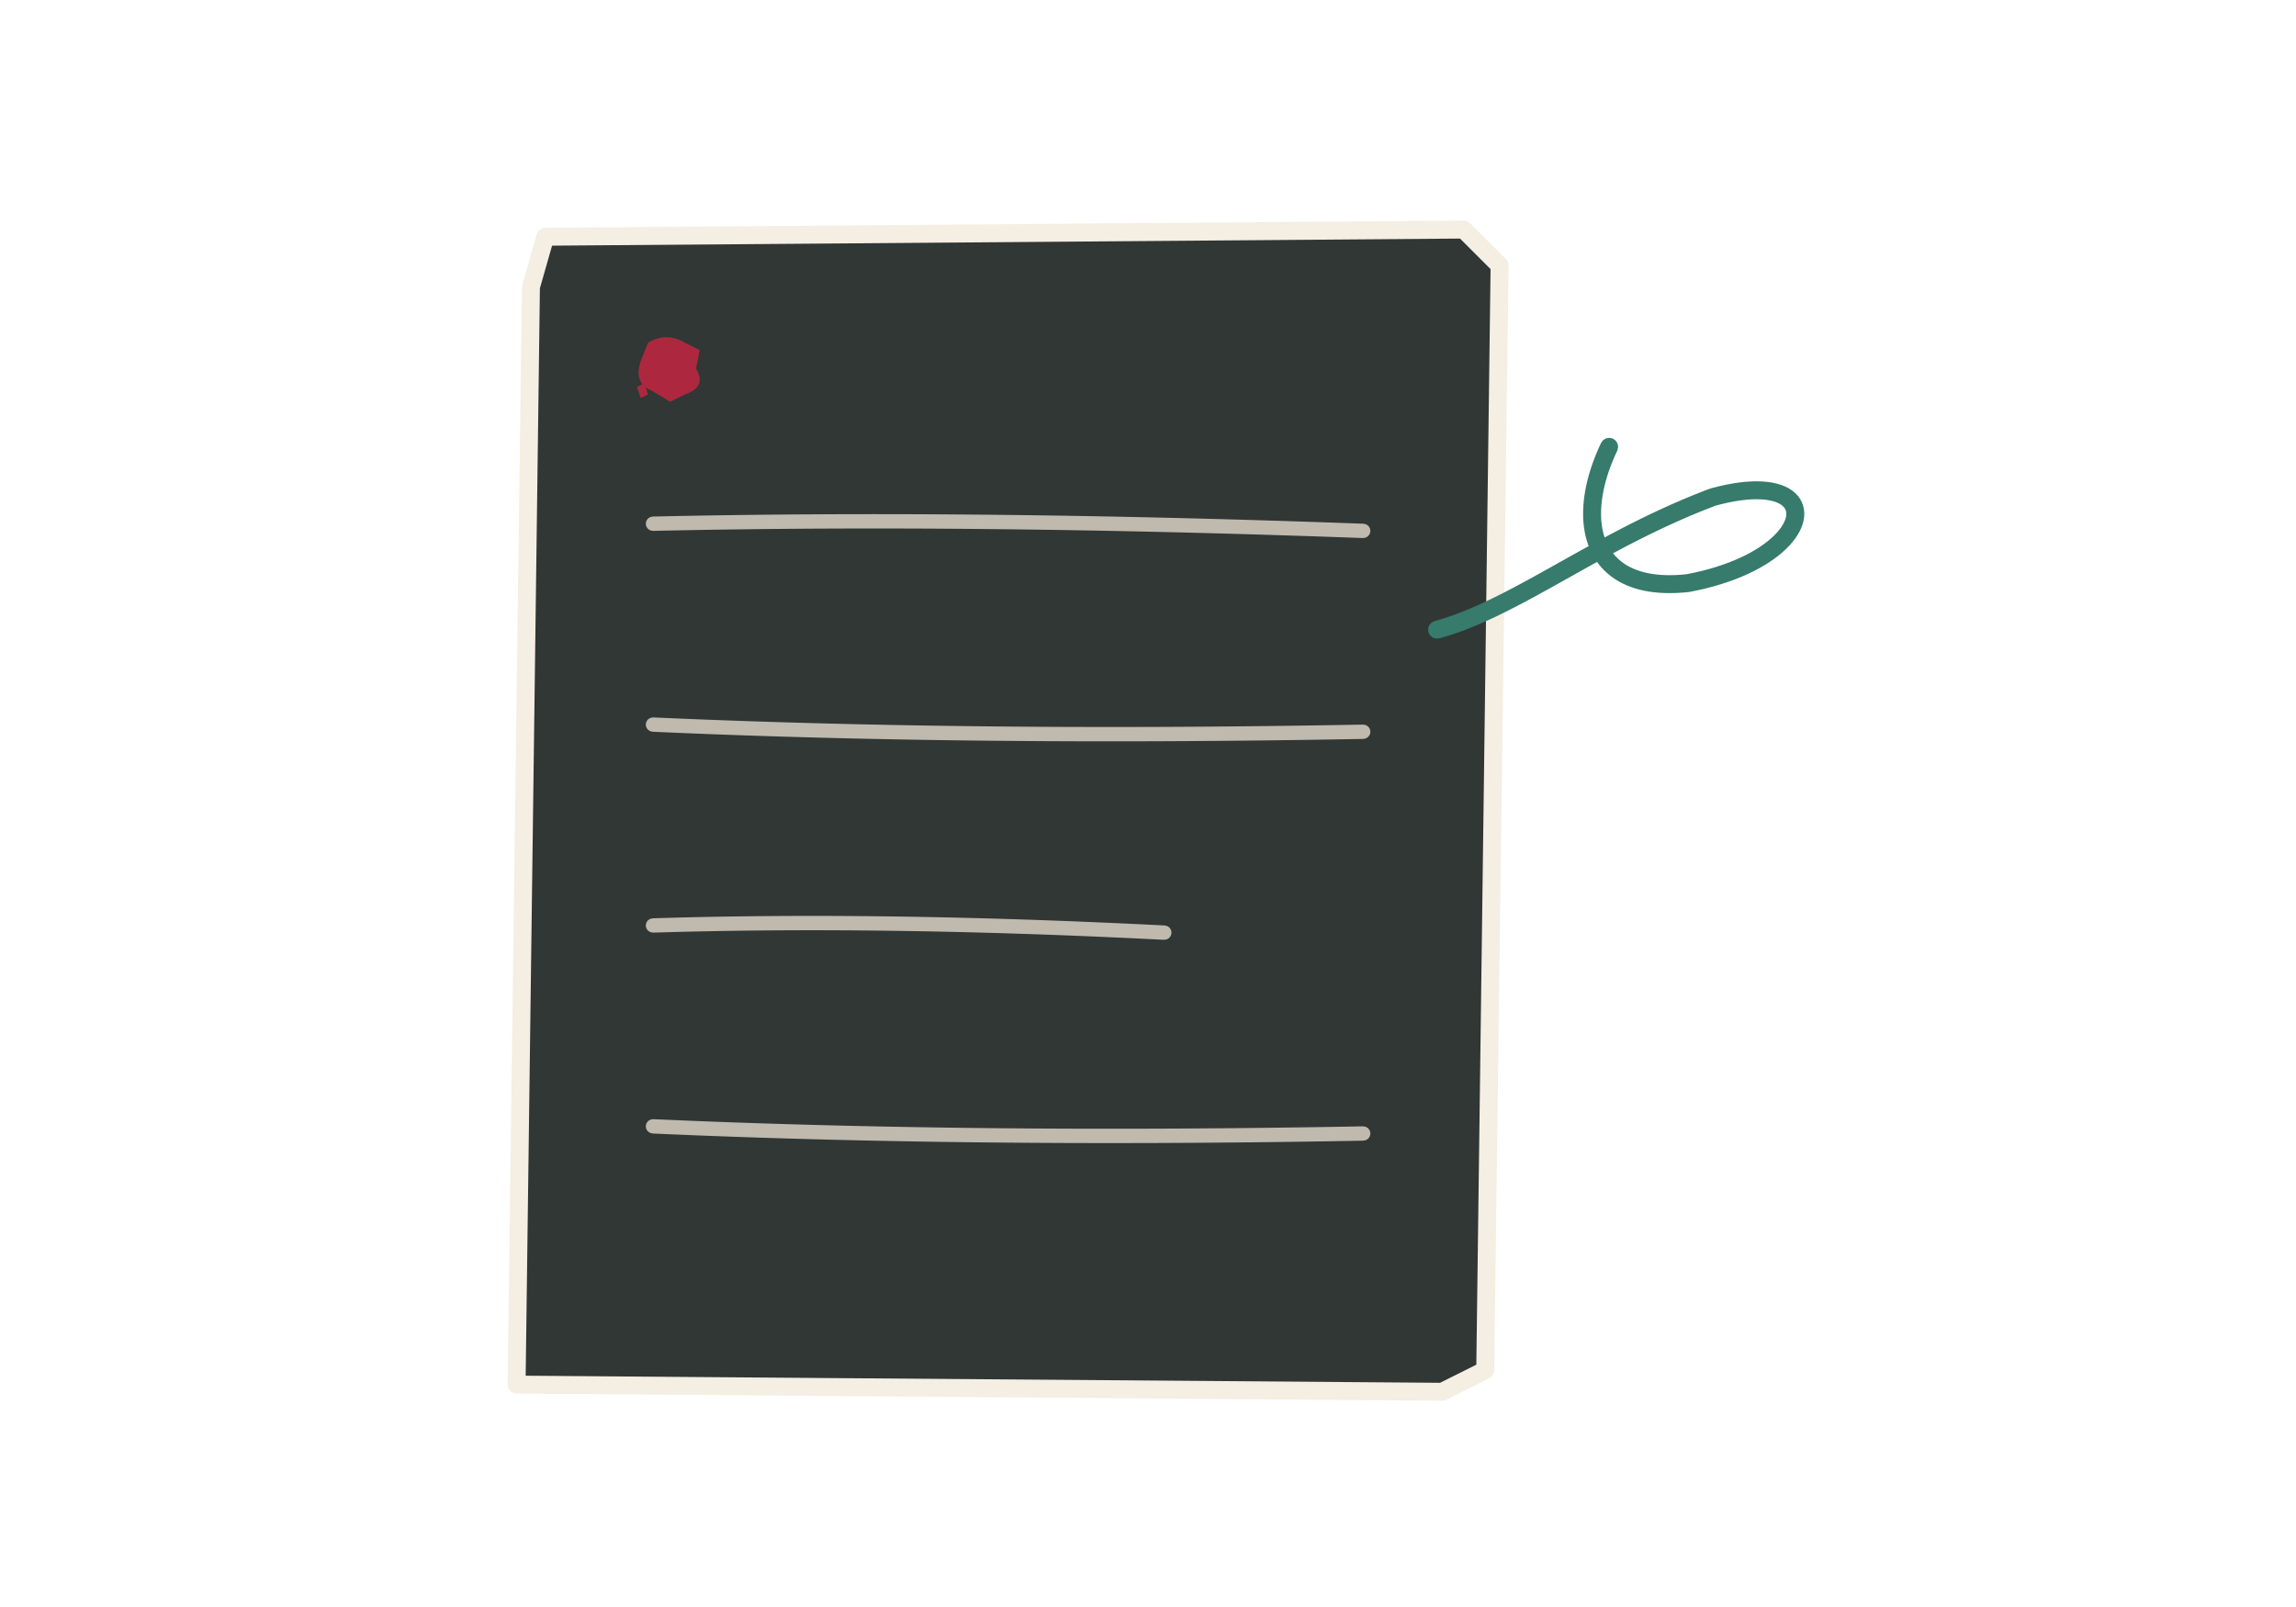
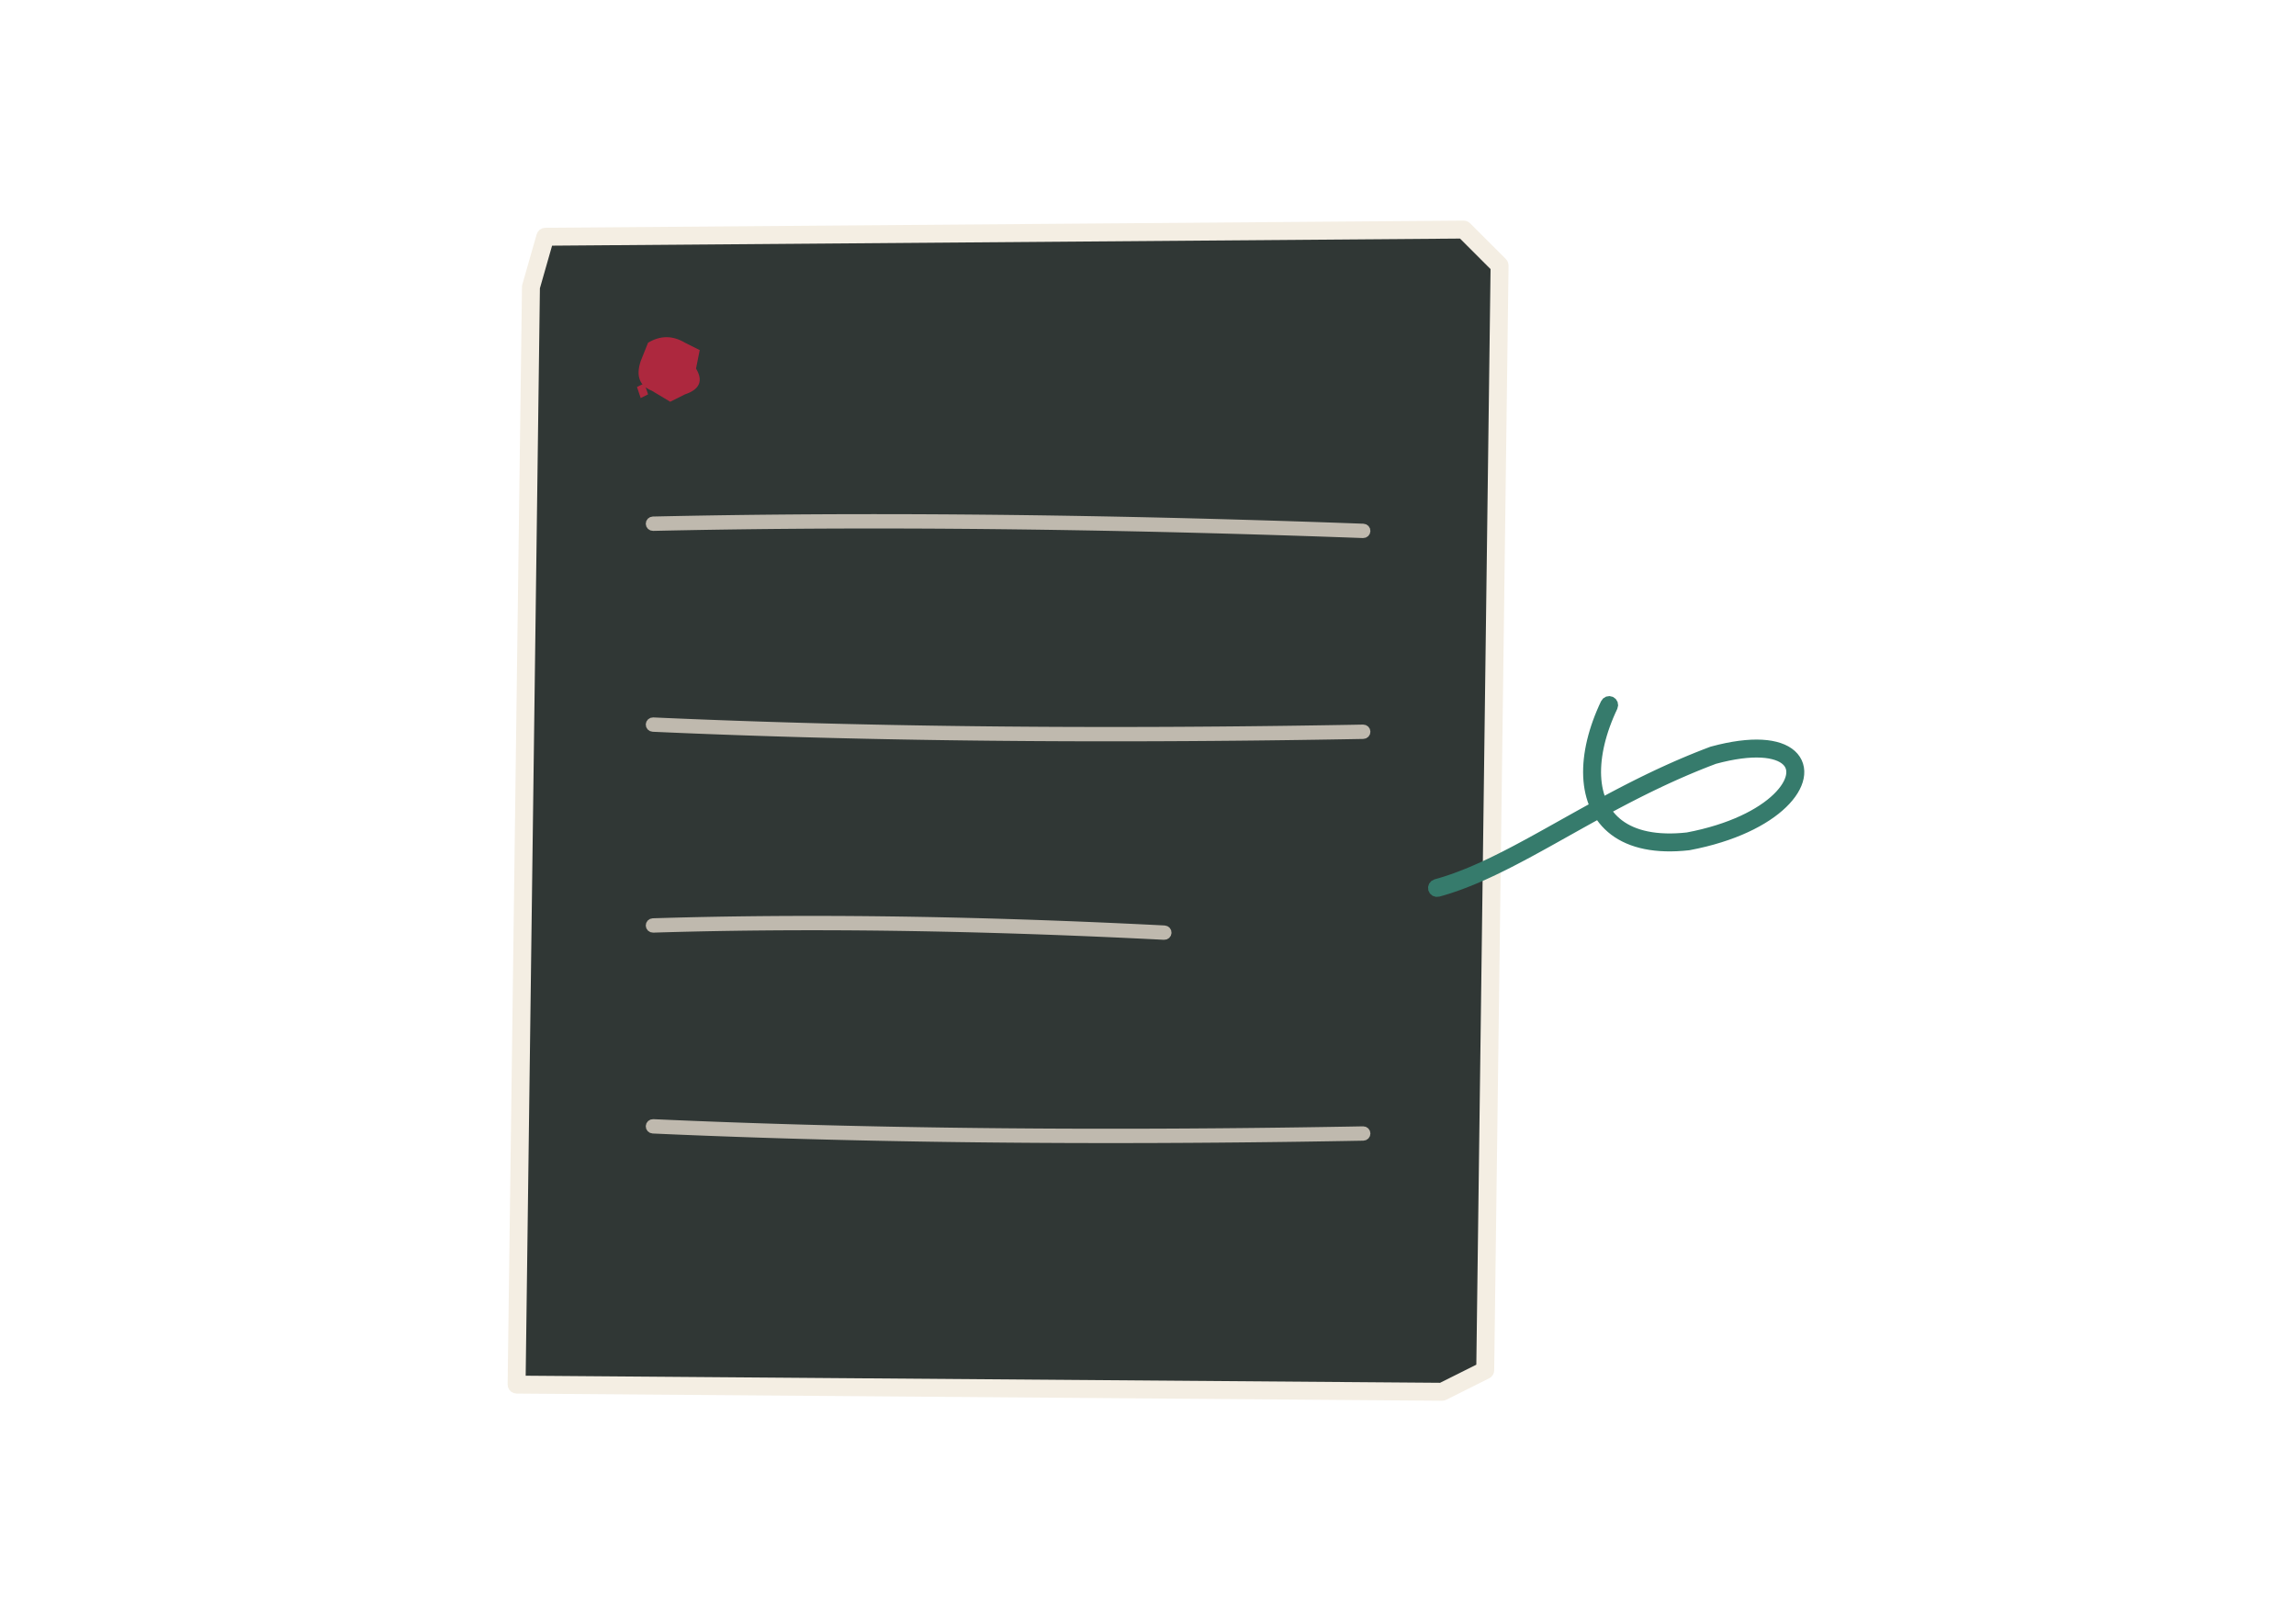
<svg xmlns="http://www.w3.org/2000/svg" width="320" height="224" viewBox="0 0 320 224" xml:lang="en">
  <defs />
  <g opacity="1.0" data-layer="review-page">
    <g transform="translate(140.5 113.0) rotate(0) scale(1 1) translate(-68.5 -81.0)">
      <path d="M4 1 L132 0 L137 5 L135 159 L129 162 L0 161 L2 8 L4 1 Z" fill="rgb(48,55,53)" fill-opacity="1.0" />
      <path d="M4.945 2.243 L131.486 1.254 L135.743 5.511 L133.76 158.222 L128.709 160.748 L1.266 159.76 L3.248 8.183 Z M0.798 7.657 L0.763 7.819 L0.75 7.984 L-1.25 160.984 L-1.193 161.372 L-1.019 161.724 L-0.745 162.004 L-0.397 162.185 L-0.01 162.25 L128.99 163.25 L129.282 163.218 L129.559 163.118 L135.559 160.118 L135.84 159.925 L136.059 159.664 L136.199 159.353 L136.25 159.016 L138.25 5.016 L138.21 4.687 L138.085 4.38 L137.884 4.116 L132.884 -0.884 L132.622 -1.084 L132.317 -1.209 L131.99 -1.25 L3.99 -0.25 L3.596 -0.183 L3.243 0.005 L2.968 0.295 L2.798 0.657 Z" fill="rgb(244,238,227)" fill-opacity="1.0" />
    </g>
  </g>
  <g opacity="1.0" data-layer="review-page-line-0">
    <g transform="translate(140.5 74.0) rotate(0) scale(1 1) translate(-49.5 -2.0)">
      <path d="M0.022 2 L1.881 1.959 L3.749 1.922 L5.625 1.887 L7.51 1.854 L9.404 1.824 L11.306 1.797 L13.217 1.772 L15.136 1.75 L17.064 1.73 L19 1.714 L20.945 1.699 L22.899 1.687 L24.861 1.678 L26.832 1.672 L28.812 1.668 L30.8 1.667 L32.797 1.668 L34.802 1.672 L36.816 1.678 L38.839 1.687 L40.87 1.699 L42.91 1.714 L44.958 1.73 L47.015 1.75 L49.08 1.772 L51.155 1.797 L53.237 1.824 L55.329 1.854 L57.429 1.887 L59.537 1.922 L61.655 1.959 L63.78 2 L65.915 2.043 L68.058 2.088 L70.209 2.136 L72.37 2.187 L74.539 2.241 L76.716 2.297 L78.902 2.355 L81.097 2.416 L83.3 2.48 L85.512 2.546 L87.732 2.615 L89.961 2.687 L92.199 2.761 L94.445 2.838 L96.7 2.917 L98.964 2.999 L99.349 2.937 L99.681 2.732 L99.909 2.416 L99.999 2.036 L99.937 1.651 L99.732 1.319 L99.416 1.091 L99.036 1.001 L96.772 0.919 L96.771 0.919 L96.771 0.919 L94.515 0.839 L94.514 0.839 L94.514 0.839 L92.267 0.762 L92.266 0.762 L92.266 0.762 L90.027 0.688 L90.026 0.688 L90.026 0.688 L87.796 0.616 L87.795 0.616 L87.795 0.616 L85.573 0.547 L85.573 0.547 L85.572 0.547 L83.359 0.481 L83.359 0.481 L83.358 0.481 L81.154 0.417 L81.153 0.417 L81.153 0.417 L78.957 0.356 L78.957 0.356 L78.956 0.356 L76.769 0.297 L76.768 0.297 L76.768 0.297 L74.589 0.241 L74.589 0.241 L74.588 0.241 L72.418 0.188 L72.418 0.188 L72.417 0.188 L70.256 0.137 L70.255 0.137 L70.255 0.137 L68.102 0.089 L68.102 0.089 L68.101 0.089 L65.957 0.043 L65.956 0.043 L65.956 0.043 L63.82 0 L63.82 0 L63.819 0 L61.692 -0.04 L61.691 -0.04 L61.691 -0.04 L59.573 -0.078 L59.572 -0.078 L59.571 -0.078 L57.462 -0.113 L57.461 -0.113 L57.46 -0.113 L55.359 -0.146 L55.359 -0.146 L55.358 -0.146 L53.265 -0.176 L53.265 -0.176 L53.264 -0.176 L51.18 -0.203 L51.18 -0.203 L51.179 -0.203 L49.104 -0.228 L49.103 -0.228 L49.103 -0.228 L47.036 -0.25 L47.035 -0.25 L47.034 -0.25 L44.976 -0.269 L44.976 -0.269 L44.975 -0.269 L42.925 -0.286 L42.925 -0.286 L42.924 -0.286 L40.883 -0.301 L40.883 -0.301 L40.882 -0.301 L38.85 -0.312 L38.849 -0.312 L38.848 -0.312 L36.824 -0.322 L36.824 -0.322 L36.823 -0.322 L34.808 -0.328 L34.807 -0.328 L34.807 -0.328 L32.8 -0.332 L32.799 -0.332 L32.799 -0.332 L30.801 -0.333 L30.8 -0.333 L30.799 -0.333 L28.81 -0.332 L28.809 -0.332 L28.809 -0.332 L26.828 -0.328 L26.827 -0.328 L26.826 -0.328 L24.854 -0.322 L24.853 -0.322 L24.853 -0.322 L22.889 -0.312 L22.888 -0.312 L22.888 -0.312 L20.933 -0.301 L20.932 -0.301 L20.931 -0.301 L18.985 -0.286 L18.984 -0.286 L18.983 -0.286 L17.046 -0.269 L17.045 -0.269 L17.044 -0.269 L15.115 -0.25 L15.114 -0.25 L15.113 -0.25 L13.193 -0.228 L13.192 -0.228 L13.191 -0.228 L11.279 -0.203 L11.279 -0.203 L11.278 -0.203 L9.374 -0.176 L9.374 -0.176 L9.373 -0.176 L7.478 -0.146 L7.477 -0.146 L7.476 -0.146 L5.59 -0.113 L5.589 -0.113 L5.589 -0.113 L3.711 -0.078 L3.71 -0.078 L3.709 -0.078 L1.84 -0.04 L1.84 -0.04 L1.839 -0.04 L-0.022 0 L-0.403 0.085 L-0.722 0.308 L-0.932 0.637 L-1 1.022 L-0.915 1.403 L-0.692 1.722 L-0.363 1.932 Z" fill="rgb(191,185,174)" fill-opacity="1.0" />
    </g>
  </g>
  <g opacity="1.0" data-layer="review-page-line-1">
    <g transform="translate(140.5 102.0) rotate(0) scale(1 1) translate(-49.5 -2.0)">
      <path d="M-0.044 1.999 L1.817 2.081 L1.817 2.081 L1.818 2.081 L3.687 2.161 L3.688 2.161 L3.689 2.161 L5.567 2.237 L5.567 2.237 L5.568 2.238 L7.454 2.312 L7.455 2.312 L7.456 2.312 L9.351 2.383 L9.352 2.383 L9.352 2.383 L11.256 2.452 L11.257 2.452 L11.257 2.453 L13.17 2.519 L13.17 2.519 L13.171 2.519 L15.092 2.583 L15.093 2.583 L15.093 2.583 L17.023 2.644 L17.023 2.644 L17.024 2.644 L18.962 2.703 L18.963 2.703 L18.963 2.703 L20.91 2.759 L20.911 2.759 L20.911 2.759 L22.866 2.812 L22.867 2.812 L22.868 2.812 L24.832 2.863 L24.832 2.863 L24.833 2.863 L26.805 2.911 L26.806 2.911 L26.807 2.911 L28.788 2.957 L28.788 2.957 L28.789 2.957 L30.778 3 L30.779 3 L30.78 3 L32.778 3.04 L32.779 3.04 L32.779 3.04 L34.786 3.078 L34.787 3.078 L34.787 3.078 L36.802 3.113 L36.803 3.113 L36.804 3.113 L38.828 3.146 L38.828 3.146 L38.829 3.146 L40.861 3.176 L40.862 3.176 L40.863 3.176 L42.904 3.203 L42.904 3.203 L42.905 3.203 L44.955 3.228 L44.955 3.228 L44.956 3.228 L47.014 3.25 L47.015 3.25 L47.016 3.25 L49.082 3.269 L49.083 3.269 L49.084 3.269 L51.159 3.286 L51.16 3.286 L51.16 3.286 L53.244 3.301 L53.245 3.301 L53.246 3.301 L55.338 3.312 L55.339 3.312 L55.339 3.312 L57.441 3.322 L57.441 3.322 L57.442 3.322 L59.552 3.328 L59.552 3.328 L59.553 3.328 L61.671 3.332 L61.672 3.332 L61.672 3.332 L63.799 3.333 L63.8 3.333 L63.801 3.333 L65.936 3.332 L65.937 3.332 L65.937 3.332 L68.082 3.328 L68.082 3.328 L68.083 3.328 L70.235 3.322 L70.236 3.322 L70.237 3.322 L72.398 3.312 L72.399 3.312 L72.399 3.312 L74.569 3.301 L74.57 3.301 L74.57 3.301 L76.749 3.286 L76.749 3.286 L76.75 3.286 L78.937 3.27 L78.938 3.269 L78.938 3.269 L81.134 3.25 L81.134 3.25 L81.135 3.25 L83.339 3.228 L83.34 3.228 L83.34 3.228 L85.553 3.203 L85.554 3.203 L85.555 3.203 L87.776 3.176 L87.777 3.176 L87.777 3.176 L90.007 3.146 L90.008 3.146 L90.008 3.146 L92.247 3.113 L92.248 3.113 L92.248 3.113 L94.495 3.078 L94.496 3.078 L94.496 3.078 L96.752 3.04 L96.753 3.04 L96.753 3.04 L99.018 3 L99.399 2.917 L99.72 2.694 L99.931 2.366 L100 1.982 L99.917 1.601 L99.694 1.28 L99.366 1.069 L98.982 1 L96.718 1.041 L94.463 1.078 L92.217 1.113 L89.98 1.146 L87.751 1.176 L85.53 1.203 L83.319 1.228 L81.116 1.25 L78.921 1.27 L76.735 1.286 L74.558 1.301 L72.389 1.313 L70.229 1.322 L68.077 1.328 L65.934 1.332 L63.8 1.333 L61.674 1.332 L59.557 1.328 L57.449 1.322 L55.349 1.313 L53.257 1.301 L51.175 1.286 L49.101 1.27 L47.035 1.25 L44.978 1.228 L42.93 1.203 L40.89 1.176 L38.859 1.146 L36.837 1.113 L34.823 1.078 L32.818 1.041 L30.821 1 L28.833 0.957 L26.853 0.912 L24.883 0.864 L22.92 0.813 L20.967 0.76 L19.022 0.704 L17.085 0.645 L15.157 0.584 L13.238 0.52 L11.328 0.454 L9.426 0.385 L7.532 0.313 L5.648 0.239 L3.771 0.162 L1.904 0.083 L0.044 0.001 L-0.342 0.06 L-0.675 0.262 L-0.906 0.577 L-0.999 0.956 L-0.94 1.342 L-0.738 1.675 L-0.423 1.906 Z" fill="rgb(191,185,174)" fill-opacity="1.0" />
    </g>
  </g>
  <g opacity="1.0" data-layer="review-page-line-2">
    <g transform="translate(126.64 130.0) rotate(0) scale(1 1) translate(-35.64 -2.0)">
      <path d="M0.03 2 L1.369 1.959 L2.712 1.922 L4.062 1.886 L5.418 1.854 L6.781 1.824 L8.149 1.797 L9.524 1.772 L10.905 1.75 L12.292 1.73 L13.686 1.713 L15.085 1.699 L16.491 1.687 L17.903 1.678 L19.321 1.672 L20.745 1.668 L22.176 1.667 L23.613 1.668 L25.056 1.672 L26.505 1.678 L27.96 1.687 L29.422 1.699 L30.89 1.713 L32.364 1.73 L33.844 1.75 L35.33 1.772 L36.823 1.797 L38.322 1.824 L39.827 1.854 L41.338 1.886 L42.855 1.922 L44.379 1.959 L45.909 2 L47.445 2.043 L48.987 2.088 L50.535 2.136 L52.09 2.187 L53.651 2.24 L55.218 2.296 L56.791 2.355 L58.371 2.416 L59.956 2.48 L61.548 2.546 L63.146 2.615 L64.75 2.686 L66.361 2.761 L67.977 2.837 L69.6 2.917 L71.23 2.999 L71.616 2.942 L71.951 2.742 L72.183 2.429 L72.279 2.05 L72.222 1.664 L72.022 1.329 L71.709 1.097 L71.33 1.001 L69.7 0.919 L69.699 0.919 L69.698 0.919 L68.074 0.84 L68.074 0.84 L68.073 0.84 L66.455 0.763 L66.454 0.763 L66.453 0.763 L64.841 0.689 L64.841 0.689 L64.84 0.688 L63.234 0.617 L63.234 0.617 L63.233 0.617 L61.633 0.548 L61.633 0.548 L61.632 0.548 L60.039 0.481 L60.038 0.481 L60.037 0.481 L58.45 0.417 L58.449 0.417 L58.449 0.417 L56.868 0.356 L56.867 0.356 L56.866 0.356 L55.292 0.298 L55.291 0.298 L55.29 0.298 L53.722 0.242 L53.721 0.241 L53.72 0.241 L52.158 0.188 L52.157 0.188 L52.156 0.188 L50.6 0.137 L50.599 0.137 L50.598 0.137 L49.048 0.089 L49.048 0.089 L49.047 0.089 L47.503 0.043 L47.502 0.043 L47.502 0.043 L45.964 0 L45.963 0 L45.962 0 L44.431 -0.04 L44.43 -0.04 L44.429 -0.04 L42.904 -0.078 L42.903 -0.078 L42.903 -0.078 L41.383 -0.113 L41.383 -0.113 L41.382 -0.113 L39.869 -0.146 L39.868 -0.146 L39.867 -0.146 L38.361 -0.176 L38.36 -0.176 L38.359 -0.176 L36.859 -0.203 L36.858 -0.203 L36.857 -0.203 L35.363 -0.228 L35.362 -0.228 L35.361 -0.228 L33.873 -0.25 L33.872 -0.25 L33.871 -0.25 L32.389 -0.269 L32.388 -0.269 L32.388 -0.269 L30.912 -0.286 L30.911 -0.286 L30.91 -0.286 L29.441 -0.301 L29.44 -0.301 L29.439 -0.301 L27.976 -0.312 L27.975 -0.312 L27.974 -0.312 L26.517 -0.322 L26.516 -0.322 L26.515 -0.322 L25.064 -0.328 L25.063 -0.328 L25.062 -0.328 L23.617 -0.332 L23.616 -0.332 L23.616 -0.332 L22.177 -0.333 L22.176 -0.333 L22.175 -0.333 L20.743 -0.332 L20.742 -0.332 L20.741 -0.332 L19.315 -0.328 L19.314 -0.328 L19.313 -0.328 L17.893 -0.322 L17.892 -0.322 L17.891 -0.322 L16.477 -0.312 L16.476 -0.312 L16.475 -0.312 L15.068 -0.301 L15.067 -0.301 L15.066 -0.301 L13.664 -0.286 L13.663 -0.286 L13.662 -0.286 L12.267 -0.269 L12.266 -0.269 L12.265 -0.269 L10.876 -0.25 L10.875 -0.25 L10.874 -0.25 L9.491 -0.228 L9.49 -0.228 L9.489 -0.228 L8.112 -0.203 L8.111 -0.203 L8.11 -0.203 L6.74 -0.176 L6.739 -0.176 L6.738 -0.176 L5.374 -0.146 L5.373 -0.146 L5.372 -0.146 L4.013 -0.113 L4.012 -0.113 L4.011 -0.113 L2.659 -0.078 L2.658 -0.078 L2.657 -0.078 L1.312 -0.04 L1.311 -0.04 L1.309 -0.04 L-0.03 0 L-0.41 0.088 L-0.728 0.315 L-0.935 0.645 L-1 1.03 L-0.912 1.41 L-0.685 1.728 L-0.355 1.935 Z" fill="rgb(191,185,174)" fill-opacity="1.0" />
    </g>
  </g>
  <g opacity="1.0" data-layer="review-page-line-3">
    <g transform="translate(140.5 158.0) rotate(0) scale(1 1) translate(-49.5 -2.0)">
      <path d="M-0.044 1.999 L1.817 2.081 L1.817 2.081 L1.818 2.081 L3.687 2.161 L3.688 2.161 L3.689 2.161 L5.567 2.237 L5.567 2.237 L5.568 2.238 L7.454 2.312 L7.455 2.312 L7.456 2.312 L9.351 2.383 L9.352 2.383 L9.352 2.383 L11.256 2.452 L11.257 2.452 L11.257 2.453 L13.17 2.519 L13.17 2.519 L13.171 2.519 L15.092 2.583 L15.093 2.583 L15.093 2.583 L17.023 2.644 L17.023 2.644 L17.024 2.644 L18.962 2.703 L18.963 2.703 L18.963 2.703 L20.91 2.759 L20.911 2.759 L20.911 2.759 L22.866 2.812 L22.867 2.812 L22.868 2.812 L24.832 2.863 L24.832 2.863 L24.833 2.863 L26.805 2.911 L26.806 2.911 L26.807 2.911 L28.788 2.957 L28.788 2.957 L28.789 2.957 L30.778 3 L30.779 3 L30.78 3 L32.778 3.04 L32.779 3.04 L32.779 3.04 L34.786 3.078 L34.787 3.078 L34.787 3.078 L36.802 3.113 L36.803 3.113 L36.804 3.113 L38.828 3.146 L38.828 3.146 L38.829 3.146 L40.861 3.176 L40.862 3.176 L40.863 3.176 L42.904 3.203 L42.904 3.203 L42.905 3.203 L44.955 3.228 L44.955 3.228 L44.956 3.228 L47.014 3.25 L47.015 3.25 L47.016 3.25 L49.082 3.269 L49.083 3.269 L49.084 3.269 L51.159 3.286 L51.16 3.286 L51.16 3.286 L53.244 3.301 L53.245 3.301 L53.246 3.301 L55.338 3.312 L55.339 3.312 L55.339 3.312 L57.441 3.322 L57.441 3.322 L57.442 3.322 L59.552 3.328 L59.552 3.328 L59.553 3.328 L61.671 3.332 L61.672 3.332 L61.672 3.332 L63.799 3.333 L63.8 3.333 L63.801 3.333 L65.936 3.332 L65.937 3.332 L65.937 3.332 L68.082 3.328 L68.082 3.328 L68.083 3.328 L70.235 3.322 L70.236 3.322 L70.237 3.322 L72.398 3.312 L72.399 3.312 L72.399 3.312 L74.569 3.301 L74.57 3.301 L74.57 3.301 L76.749 3.286 L76.749 3.286 L76.75 3.286 L78.937 3.27 L78.938 3.269 L78.938 3.269 L81.134 3.25 L81.134 3.25 L81.135 3.25 L83.339 3.228 L83.34 3.228 L83.34 3.228 L85.553 3.203 L85.554 3.203 L85.555 3.203 L87.776 3.176 L87.777 3.176 L87.777 3.176 L90.007 3.146 L90.008 3.146 L90.008 3.146 L92.247 3.113 L92.248 3.113 L92.248 3.113 L94.495 3.078 L94.496 3.078 L94.496 3.078 L96.752 3.04 L96.753 3.04 L96.753 3.04 L99.018 3 L99.399 2.917 L99.72 2.694 L99.931 2.366 L100 1.982 L99.917 1.601 L99.694 1.28 L99.366 1.069 L98.982 1 L96.718 1.041 L94.463 1.078 L92.217 1.113 L89.98 1.146 L87.751 1.176 L85.53 1.203 L83.319 1.228 L81.116 1.25 L78.921 1.27 L76.735 1.286 L74.558 1.301 L72.389 1.313 L70.229 1.322 L68.077 1.328 L65.934 1.332 L63.8 1.333 L61.674 1.332 L59.557 1.328 L57.449 1.322 L55.349 1.313 L53.257 1.301 L51.175 1.286 L49.101 1.27 L47.035 1.25 L44.978 1.228 L42.93 1.203 L40.89 1.176 L38.859 1.146 L36.837 1.113 L34.823 1.078 L32.818 1.041 L30.821 1 L28.833 0.957 L26.853 0.912 L24.883 0.864 L22.92 0.813 L20.967 0.76 L19.022 0.704 L17.085 0.645 L15.157 0.584 L13.238 0.52 L11.328 0.454 L9.426 0.385 L7.532 0.313 L5.648 0.239 L3.771 0.162 L1.904 0.083 L0.044 0.001 L-0.342 0.06 L-0.675 0.262 L-0.906 0.577 L-0.999 0.956 L-0.94 1.342 L-0.738 1.675 L-0.423 1.906 Z" fill="rgb(191,185,174)" fill-opacity="1.0" />
    </g>
  </g>
  <g opacity="1.0" data-layer="margin-loop">
-     <g transform="translate(225.246 75.025) rotate(0) scale(1 1) translate(-26.24596 -14.025)">
-       <svg width="52.492" height="28.05" viewBox="0 0 104.984 56.1" preserveAspectRatio="none">
-         <path d="M48.28 1.502 L47.662 2.84 L47.072 4.203 L46.523 5.563 L46.014 6.919 L45.547 8.27 L45.123 9.615 L44.74 10.953 L44.401 12.283 L44.105 13.603 L43.854 14.914 L43.647 16.214 L43.486 17.501 L43.371 18.776 L43.303 20.036 L43.283 21.282 L43.311 22.511 L43.389 23.723 L43.518 24.917 L43.698 26.09 L43.93 27.243 L44.217 28.372 L44.558 29.477 L44.955 30.556 L45.408 31.606 L45.919 32.626 L46.487 33.612 L47.114 34.563 L47.799 35.475 L48.543 36.347 L49.344 37.176 L50.203 37.959 L51.118 38.695 L52.088 39.381 L53.113 40.016 L54.19 40.598 L55.321 41.126 L56.502 41.599 L57.735 42.017 L59.017 42.38 L60.35 42.685 L61.733 42.934 L63.165 43.125 L64.648 43.258 L66.181 43.333 L67.765 43.349 L69.4 43.305 L71.087 43.2 L72.919 43.026 L75.352 42.531 L77.601 42.006 L79.763 41.436 L81.837 40.822 L83.823 40.167 L85.722 39.475 L87.533 38.747 L89.256 37.986 L90.892 37.196 L92.44 36.378 L93.9 35.534 L95.272 34.668 L96.557 33.78 L97.753 32.874 L98.862 31.951 L99.883 31.012 L100.816 30.06 L101.659 29.094 L102.413 28.115 L103.076 27.124 L103.645 26.121 L104.118 25.105 L104.49 24.077 L104.756 23.038 L104.906 21.991 L104.933 20.941 L104.829 19.899 L104.588 18.88 L104.208 17.9 L103.694 16.978 L103.056 16.128 L102.305 15.36 L101.454 14.679 L100.514 14.085 L99.49 13.576 L98.387 13.15 L97.206 12.802 L95.948 12.532 L94.613 12.338 L93.199 12.22 L91.705 12.177 L90.129 12.212 L88.47 12.325 L86.727 12.519 L84.899 12.794 L82.984 13.154 L80.982 13.601 L78.791 14.164 L76.657 14.978 L74.665 15.765 L72.697 16.567 L70.753 17.384 L68.831 18.215 L66.931 19.059 L65.053 19.914 L63.197 20.779 L61.362 21.654 L59.547 22.537 L57.753 23.426 L55.979 24.322 L54.224 25.222 L52.488 26.126 L50.77 27.032 L49.071 27.94 L47.389 28.848 L45.725 29.755 L44.077 30.661 L42.446 31.563 L40.831 32.461 L39.232 33.353 L37.648 34.24 L36.078 35.119 L36.079 35.118 L34.523 35.989 L34.525 35.988 L32.981 36.85 L32.985 36.848 L31.454 37.7 L31.459 37.698 L29.939 38.539 L29.946 38.535 L28.437 39.364 L28.445 39.359 L26.948 40.175 L26.958 40.169 L25.471 40.971 L25.482 40.964 L24.005 41.75 L24.019 41.743 L22.551 42.513 L22.567 42.505 L21.108 43.256 L21.126 43.248 L19.676 43.981 L19.695 43.971 L18.254 44.684 L18.275 44.674 L16.841 45.366 L16.865 45.355 L15.439 46.026 L15.465 46.014 L14.045 46.661 L14.074 46.649 L12.661 47.272 L12.692 47.259 L11.285 47.857 L11.319 47.843 L9.917 48.415 L9.954 48.401 L8.558 48.945 L8.597 48.931 L7.206 49.447 L7.247 49.432 L5.861 49.919 L5.905 49.903 L4.523 50.36 L4.57 50.344 L3.191 50.769 L3.242 50.754 L1.866 51.145 L0.998 51.59 L0.366 52.334 L0.067 53.262 L0.145 54.234 L0.59 55.102 L1.334 55.734 L2.262 56.033 L3.234 55.955 L4.636 55.555 L6.065 55.116 L7.494 54.644 L8.924 54.142 L10.356 53.611 L11.79 53.052 L13.225 52.465 L14.664 51.853 L16.107 51.217 L17.553 50.557 L19.004 49.874 L20.461 49.171 L21.923 48.447 L23.391 47.705 L24.865 46.945 L26.347 46.168 L27.837 45.376 L29.335 44.569 L30.841 43.748 L32.357 42.915 L33.882 42.071 L35.418 41.217 L36.964 40.353 L38.521 39.481 L40.091 38.603 L40.09 38.603 L41.672 37.718 L41.67 37.719 L43.267 36.828 L43.263 36.83 L44.874 35.934 L44.869 35.937 L46.494 35.038 L46.488 35.041 L48.129 34.139 L48.121 34.144 L49.778 33.241 L49.769 33.245 L51.442 32.342 L51.432 32.348 L53.12 31.446 L53.109 31.451 L54.815 30.551 L54.803 30.558 L56.526 29.66 L56.513 29.667 L58.254 28.774 L58.239 28.782 L59.998 27.894 L59.982 27.902 L61.76 27.02 L61.743 27.029 L63.54 26.155 L63.522 26.163 L65.339 25.298 L65.319 25.307 L67.156 24.45 L67.135 24.46 L68.992 23.614 L68.971 23.624 L70.849 22.79 L70.826 22.8 L72.725 21.979 L72.701 21.989 L74.622 21.182 L74.597 21.192 L76.54 20.4 L76.514 20.41 L78.48 19.634 L78.453 19.645 L80.441 18.886 L80.172 18.971 L82.187 18.454 L82.11 18.472 L84.032 18.043 L83.95 18.06 L85.778 17.716 L85.689 17.732 L87.424 17.47 L87.327 17.483 L88.969 17.301 L88.863 17.31 L90.412 17.204 L90.296 17.21 L91.752 17.177 L91.626 17.177 L92.989 17.216 L92.851 17.208 L94.12 17.314 L93.969 17.297 L95.146 17.468 L94.98 17.438 L96.065 17.671 L95.884 17.625 L96.875 17.917 L96.679 17.85 L97.578 18.198 L97.368 18.105 L98.175 18.506 L97.953 18.382 L98.667 18.833 L98.439 18.67 L99.062 19.168 L98.837 18.964 L99.367 19.507 L99.156 19.261 L99.594 19.844 L99.409 19.56 L99.756 20.182 L99.609 19.869 L99.864 20.527 L99.762 20.199 L99.925 20.889 L99.871 20.562 L99.942 21.282 L99.931 20.968 L99.912 21.715 L99.936 21.424 L99.825 22.195 L99.878 21.932 L99.676 22.723 L99.747 22.49 L99.455 23.299 L99.539 23.095 L99.155 23.919 L99.247 23.74 L98.773 24.576 L98.869 24.421 L98.304 25.266 L98.401 25.13 L97.745 25.981 L97.843 25.863 L97.096 26.717 L97.193 26.613 L96.356 27.468 L96.451 27.376 L95.523 28.229 L95.616 28.148 L94.599 28.995 L94.689 28.923 L93.582 29.761 L93.67 29.697 L92.473 30.524 L92.559 30.467 L91.272 31.28 L91.356 31.229 L89.979 32.025 L90.061 31.979 L88.595 32.754 L88.675 32.714 L87.119 33.466 L87.198 33.429 L85.553 34.156 L85.63 34.123 L83.895 34.82 L83.971 34.791 L82.147 35.456 L82.221 35.431 L80.308 36.061 L80.381 36.038 L78.379 36.631 L78.45 36.611 L76.36 37.163 L76.43 37.145 L74.25 37.654 L74.32 37.639 L72.051 38.1 L72.313 38.061 L70.654 38.219 L70.737 38.213 L69.135 38.312 L69.222 38.308 L67.676 38.349 L67.768 38.348 L66.279 38.334 L66.376 38.337 L64.942 38.267 L65.044 38.274 L63.666 38.15 L63.773 38.162 L62.45 37.985 L62.562 38.003 L61.293 37.775 L61.41 37.798 L60.195 37.52 L60.316 37.551 L59.156 37.223 L59.28 37.262 L58.173 36.886 L58.299 36.933 L57.246 36.511 L57.374 36.566 L56.373 36.099 L56.502 36.164 L55.554 35.651 L55.682 35.726 L54.786 35.17 L54.912 35.254 L54.067 34.657 L54.191 34.75 L53.397 34.111 L53.515 34.213 L52.772 33.535 L52.884 33.644 L52.192 32.928 L52.297 33.044 L51.654 32.29 L51.751 32.411 L51.158 31.622 L51.246 31.747 L50.703 30.922 L50.782 31.05 L50.287 30.192 L50.356 30.321 L49.91 29.43 L49.97 29.559 L49.572 28.638 L49.623 28.765 L49.273 27.814 L49.316 27.939 L49.013 26.959 L49.048 27.082 L48.792 26.073 L48.819 26.193 L48.61 25.158 L48.631 25.274 L48.468 24.214 L48.483 24.325 L48.366 23.241 L48.375 23.348 L48.304 22.241 L48.309 22.344 L48.282 21.215 L48.283 21.314 L48.301 20.165 L48.298 20.259 L48.361 19.09 L48.355 19.18 L48.462 17.993 L48.453 18.079 L48.603 16.876 L48.592 16.958 L48.785 15.738 L48.772 15.817 L49.008 14.583 L48.993 14.658 L49.272 13.411 L49.255 13.483 L49.576 12.224 L49.557 12.292 L49.921 11.022 L49.901 11.088 L50.305 9.808 L50.284 9.872 L50.729 8.583 L50.707 8.644 L51.193 7.348 L51.17 7.407 L51.697 6.105 L51.673 6.161 L52.239 4.854 L52.214 4.909 L52.82 3.598 L53.048 2.65 L52.896 1.686 L52.387 0.854 L51.598 0.28 L50.65 0.052 L49.686 0.204 L48.854 0.713 Z" fill="rgb(54,123,108)" fill-opacity="1.0" stroke="rgb(0,0,0)" stroke-opacity="0.0" stroke-width="1" />
-       </svg>
+     <g transform="translate(225.246 111.025) rotate(0) scale(1 1) translate(-26.24596 -14.025)">
+       <path d="M24.14 0.751 L23.837 1.406 L23.831 1.42 L23.825 1.434 L23.542 2.087 L23.536 2.102 L23.53 2.116 L23.267 2.767 L23.261 2.782 L23.256 2.796 L23.013 3.444 L23.007 3.46 L23.002 3.475 L22.779 4.119 L22.774 4.135 L22.769 4.151 L22.566 4.791 L22.561 4.808 L22.557 4.824 L22.375 5.459 L22.37 5.476 L22.366 5.494 L22.205 6.123 L22.201 6.141 L22.196 6.159 L22.057 6.783 L22.053 6.802 L22.049 6.82 L21.931 7.437 L21.927 7.457 L21.924 7.477 L21.827 8.086 L21.824 8.107 L21.821 8.127 L21.746 8.729 L21.743 8.751 L21.741 8.772 L21.687 9.365 L21.686 9.388 L21.684 9.41 L21.653 9.995 L21.652 10.018 L21.651 10.042 L21.642 10.616 L21.642 10.641 L21.642 10.665 L21.655 11.23 L21.656 11.256 L21.657 11.281 L21.693 11.835 L21.695 11.862 L21.697 11.888 L21.756 12.43 L21.759 12.458 L21.763 12.486 L21.844 13.016 L21.849 13.045 L21.855 13.074 L21.959 13.591 L21.966 13.621 L21.973 13.651 L22.101 14.155 L22.109 14.186 L22.118 14.217 L22.269 14.707 L22.279 14.739 L22.29 14.77 L22.465 15.246 L22.478 15.278 L22.491 15.31 L22.69 15.77 L22.704 15.803 L22.72 15.835 L22.943 16.28 L22.96 16.313 L22.978 16.344 L23.225 16.773 L23.244 16.806 L23.264 16.837 L23.536 17.249 L23.558 17.281 L23.58 17.312 L23.876 17.707 L23.9 17.737 L23.925 17.767 L24.246 18.144 L24.272 18.173 L24.299 18.202 L24.645 18.56 L24.673 18.588 L24.701 18.614 L25.073 18.953 L25.102 18.979 L25.132 19.004 L25.529 19.323 L25.559 19.347 L25.59 19.37 L26.013 19.669 L26.044 19.69 L26.076 19.71 L26.525 19.988 L26.557 20.007 L26.589 20.025 L27.063 20.282 L27.095 20.298 L27.128 20.314 L27.629 20.548 L27.66 20.562 L27.693 20.576 L28.22 20.787 L28.251 20.799 L28.283 20.811 L28.837 20.998 L28.867 21.008 L28.899 21.018 L29.479 21.181 L29.509 21.189 L29.539 21.197 L30.146 21.336 L30.175 21.342 L30.204 21.348 L30.838 21.462 L30.866 21.467 L30.894 21.471 L31.556 21.559 L31.583 21.562 L31.609 21.565 L32.299 21.627 L32.324 21.629 L32.349 21.63 L33.066 21.665 L33.09 21.666 L33.115 21.667 L33.859 21.674 L33.882 21.674 L33.905 21.674 L34.678 21.653 L34.7 21.652 L34.722 21.651 L35.523 21.601 L35.543 21.6 L35.564 21.598 L36.393 21.519 L36.459 21.511 L36.524 21.5 L37.658 21.269 L37.676 21.265 L37.693 21.261 L38.783 21.007 L38.8 21.003 L38.818 20.999 L39.863 20.723 L39.881 20.718 L39.899 20.713 L40.9 20.416 L40.918 20.411 L40.936 20.405 L41.893 20.09 L41.912 20.083 L41.93 20.077 L42.842 19.744 L42.861 19.737 L42.88 19.73 L43.747 19.381 L43.766 19.373 L43.786 19.365 L44.608 19.002 L44.628 18.993 L44.648 18.984 L45.426 18.608 L45.446 18.598 L45.466 18.587 L46.199 18.2 L46.22 18.189 L46.24 18.177 L46.929 17.779 L46.95 17.767 L46.971 17.754 L47.614 17.348 L47.636 17.334 L47.657 17.319 L48.256 16.906 L48.278 16.89 L48.3 16.874 L48.854 16.455 L48.877 16.437 L48.899 16.419 L49.408 15.995 L49.431 15.975 L49.454 15.955 L49.917 15.529 L49.941 15.506 L49.965 15.483 L50.383 15.055 L50.407 15.029 L50.431 15.003 L50.804 14.576 L50.829 14.546 L50.853 14.516 L51.181 14.091 L51.206 14.057 L51.23 14.023 L51.513 13.6 L51.537 13.562 L51.561 13.522 L51.798 13.104 L51.822 13.06 L51.844 13.015 L52.036 12.603 L52.058 12.552 L52.078 12.501 L52.224 12.096 L52.244 12.038 L52.26 11.98 L52.361 11.584 L52.376 11.519 L52.387 11.453 L52.443 11.068 L52.451 10.995 L52.455 10.922 L52.465 10.549 L52.464 10.471 L52.459 10.392 L52.423 10.032 L52.412 9.95 L52.395 9.869 L52.314 9.523 L52.291 9.441 L52.263 9.36 L52.135 9.031 L52.101 8.951 L52.062 8.874 L51.888 8.563 L51.845 8.49 L51.796 8.421 L51.577 8.129 L51.526 8.066 L51.471 8.006 L51.206 7.734 L51.151 7.682 L51.093 7.632 L50.782 7.383 L50.726 7.341 L50.668 7.302 L50.311 7.077 L50.256 7.044 L50.2 7.014 L49.796 6.814 L49.744 6.789 L49.691 6.767 L49.242 6.594 L49.193 6.576 L49.144 6.56 L48.648 6.414 L48.603 6.402 L48.557 6.391 L48.015 6.275 L47.974 6.267 L47.933 6.26 L47.344 6.174 L47.307 6.17 L47.269 6.166 L46.634 6.113 L46.599 6.11 L46.565 6.109 L45.884 6.09 L45.852 6.089 L45.821 6.089 L45.093 6.105 L45.064 6.106 L45.036 6.108 L44.261 6.161 L44.235 6.163 L44.209 6.166 L43.388 6.257 L43.363 6.26 L43.339 6.263 L42.472 6.394 L42.449 6.397 L42.427 6.401 L41.513 6.573 L41.492 6.577 L41.471 6.582 L40.51 6.796 L40.491 6.801 L40.472 6.806 L39.464 7.064 L39.396 7.084 L39.329 7.107 L38.335 7.487 L38.328 7.489 L38.322 7.492 L37.339 7.88 L37.333 7.882 L37.326 7.885 L36.355 8.281 L36.349 8.284 L36.342 8.286 L35.382 8.69 L35.376 8.692 L35.37 8.695 L34.421 9.105 L34.415 9.108 L34.41 9.11 L33.471 9.527 L33.465 9.53 L33.46 9.532 L32.532 9.955 L32.527 9.957 L32.522 9.959 L31.603 10.387 L31.599 10.39 L31.594 10.392 L30.685 10.825 L30.681 10.827 L30.676 10.829 L29.778 11.266 L29.774 11.268 L29.769 11.27 L28.881 11.711 L28.877 11.713 L28.873 11.715 L27.993 12.159 L27.989 12.161 L27.986 12.163 L27.115 12.609 L27.112 12.611 L27.109 12.613 L26.247 13.061 L26.244 13.063 L26.241 13.065 L25.388 13.515 L25.385 13.516 L25.382 13.518 L24.538 13.969 L24.535 13.97 L24.533 13.971 L23.697 14.423 L23.695 14.424 L23.692 14.425 L22.864 14.877 L22.862 14.878 L22.861 14.879 L22.04 15.329 L22.039 15.33 L22.037 15.331 L21.224 15.781 L21.223 15.781 L21.222 15.782 L20.417 16.23 L20.416 16.23 L20.415 16.231 L19.617 16.676 L19.616 16.677 L19.615 16.677 L18.824 17.12 L18.824 17.12 L18.824 17.12 L18.039 17.559 L18.04 17.559 L17.261 17.995 L17.262 17.994 L16.491 18.425 L16.492 18.424 L15.727 18.85 L15.729 18.849 L14.97 19.269 L14.973 19.267 L14.219 19.682 L14.223 19.68 L13.474 20.087 L13.479 20.085 L12.735 20.485 L12.741 20.482 L12.003 20.875 L12.009 20.872 L11.276 21.256 L11.283 21.252 L10.554 21.628 L10.563 21.624 L9.838 21.99 L9.848 21.985 L9.127 22.342 L9.138 22.337 L8.421 22.683 L8.433 22.678 L7.719 23.013 L7.732 23.007 L7.023 23.331 L7.037 23.324 L6.33 23.636 L6.346 23.629 L5.643 23.929 L5.659 23.922 L4.959 24.208 L4.977 24.2 L4.279 24.473 L4.298 24.465 L3.603 24.723 L3.624 24.716 L2.93 24.959 L2.953 24.952 L2.261 25.18 L2.285 25.172 L1.596 25.384 L1.621 25.377 L0.933 25.573 L0.499 25.795 L0.183 26.167 L0.033 26.631 L0.073 27.117 L0.295 27.551 L0.667 27.867 L1.131 28.017 L1.617 27.977 L2.305 27.781 L2.318 27.778 L2.331 27.774 L3.021 27.562 L3.033 27.558 L3.044 27.554 L3.736 27.326 L3.747 27.322 L3.758 27.318 L4.452 27.075 L4.462 27.071 L4.473 27.067 L5.168 26.809 L5.178 26.805 L5.188 26.802 L5.886 26.529 L5.895 26.526 L5.904 26.522 L6.604 26.236 L6.613 26.233 L6.621 26.229 L7.324 25.93 L7.332 25.927 L7.34 25.923 L8.046 25.611 L8.053 25.608 L8.06 25.605 L8.77 25.281 L8.777 25.278 L8.783 25.275 L9.496 24.94 L9.502 24.937 L9.508 24.934 L10.225 24.588 L10.23 24.585 L10.236 24.583 L10.956 24.226 L10.961 24.224 L10.966 24.221 L11.691 23.855 L11.695 23.853 L11.7 23.85 L12.429 23.474 L12.433 23.472 L12.436 23.47 L13.17 23.086 L13.174 23.084 L13.177 23.082 L13.915 22.689 L13.918 22.688 L13.921 22.686 L14.665 22.286 L14.667 22.284 L14.67 22.283 L15.418 21.875 L15.421 21.874 L15.423 21.873 L16.177 21.458 L16.178 21.458 L16.18 21.457 L16.94 21.036 L16.941 21.035 L16.942 21.035 L17.708 20.609 L17.709 20.608 L17.71 20.608 L18.481 20.177 L18.482 20.177 L18.482 20.176 L19.261 19.741 L19.261 19.741 L19.261 19.741 L20.045 19.301 L20.045 19.302 L20.836 18.859 L20.835 18.859 L21.633 18.414 L21.631 18.415 L22.437 17.967 L22.434 17.968 L23.247 17.519 L23.244 17.52 L24.064 17.07 L24.061 17.072 L24.889 16.62 L24.885 16.623 L25.721 16.171 L25.716 16.174 L26.56 15.723 L26.555 15.726 L27.408 15.276 L27.401 15.279 L28.263 14.83 L28.256 14.834 L29.127 14.387 L29.119 14.391 L29.999 13.947 L29.991 13.951 L30.88 13.51 L30.872 13.514 L31.77 13.077 L31.761 13.082 L32.669 12.649 L32.66 12.653 L33.578 12.225 L33.568 12.23 L34.496 11.807 L34.485 11.812 L35.424 11.395 L35.413 11.4 L36.362 10.989 L36.351 10.995 L37.311 10.591 L37.299 10.596 L38.27 10.2 L38.257 10.205 L39.24 9.817 L39.227 9.822 L40.221 9.443 L40.086 9.486 L41.094 9.227 L41.055 9.236 L42.016 9.022 L41.975 9.03 L42.889 8.858 L42.844 8.866 L43.712 8.735 L43.663 8.741 L44.484 8.65 L44.432 8.655 L45.206 8.602 L45.148 8.605 L45.876 8.589 L45.813 8.589 L46.494 8.608 L46.425 8.604 L47.06 8.657 L46.985 8.648 L47.573 8.734 L47.49 8.719 L48.032 8.836 L47.942 8.813 L48.438 8.959 L48.34 8.925 L48.789 9.099 L48.684 9.053 L49.087 9.253 L48.976 9.191 L49.334 9.416 L49.22 9.335 L49.531 9.584 L49.418 9.482 L49.683 9.753 L49.578 9.63 L49.797 9.922 L49.705 9.78 L49.878 10.091 L49.804 9.934 L49.932 10.263 L49.881 10.099 L49.963 10.445 L49.935 10.281 L49.971 10.641 L49.965 10.484 L49.956 10.857 L49.968 10.712 L49.913 11.097 L49.939 10.966 L49.838 11.362 L49.874 11.245 L49.727 11.65 L49.77 11.547 L49.578 11.959 L49.624 11.87 L49.386 12.288 L49.434 12.21 L49.152 12.633 L49.201 12.565 L48.873 12.991 L48.921 12.931 L48.548 13.359 L48.596 13.307 L48.178 13.734 L48.225 13.688 L47.762 14.114 L47.808 14.074 L47.299 14.497 L47.345 14.461 L46.791 14.881 L46.835 14.849 L46.236 15.262 L46.28 15.234 L45.636 15.64 L45.678 15.615 L44.99 16.012 L45.031 15.99 L44.297 16.377 L44.338 16.357 L43.56 16.733 L43.599 16.715 L42.776 17.078 L42.815 17.062 L41.948 17.41 L41.985 17.396 L41.073 17.728 L41.111 17.715 L40.154 18.031 L40.19 18.019 L39.189 18.315 L39.225 18.305 L38.18 18.581 L38.215 18.573 L37.125 18.827 L37.16 18.819 L36.026 19.05 L36.157 19.031 L35.327 19.109 L35.368 19.106 L34.567 19.156 L34.611 19.154 L33.838 19.175 L33.884 19.174 L33.14 19.167 L33.188 19.168 L32.471 19.133 L32.522 19.137 L31.833 19.075 L31.887 19.081 L31.225 18.993 L31.281 19.001 L30.647 18.887 L30.705 18.899 L30.098 18.76 L30.158 18.775 L29.578 18.612 L29.64 18.631 L29.086 18.443 L29.15 18.466 L28.623 18.255 L28.687 18.283 L28.187 18.049 L28.251 18.082 L27.777 17.826 L27.841 17.863 L27.393 17.585 L27.456 17.627 L27.034 17.328 L27.095 17.375 L26.698 17.056 L26.758 17.106 L26.386 16.768 L26.442 16.822 L26.096 16.464 L26.148 16.522 L25.827 16.145 L25.876 16.206 L25.579 15.811 L25.623 15.873 L25.351 15.461 L25.391 15.525 L25.143 15.096 L25.178 15.16 L24.955 14.715 L24.985 14.78 L24.786 14.319 L24.812 14.383 L24.637 13.907 L24.658 13.97 L24.507 13.479 L24.524 13.541 L24.396 13.037 L24.41 13.096 L24.305 12.579 L24.316 12.637 L24.234 12.107 L24.241 12.163 L24.183 11.621 L24.188 11.674 L24.152 11.121 L24.154 11.172 L24.141 10.608 L24.141 10.657 L24.151 10.082 L24.149 10.129 L24.181 9.545 L24.177 9.59 L24.231 8.997 L24.226 9.04 L24.302 8.438 L24.296 8.479 L24.393 7.869 L24.386 7.908 L24.504 7.292 L24.496 7.329 L24.636 6.706 L24.627 6.741 L24.788 6.112 L24.779 6.146 L24.96 5.511 L24.95 5.544 L25.153 4.904 L25.142 4.936 L25.365 4.292 L25.354 4.322 L25.597 3.674 L25.585 3.703 L25.848 3.052 L25.836 3.081 L26.119 2.427 L26.107 2.455 L26.41 1.799 L26.524 1.325 L26.448 0.843 L26.193 0.427 L25.799 0.14 L25.325 0.026 L24.843 0.102 L24.427 0.357 Z" fill="rgb(54,123,108)" fill-opacity="1.0" />
    </g>
  </g>
  <g opacity="1.0" data-layer="review-ink">
    <g transform="translate(93.15102 51.5) rotate(0) scale(1 1) translate(-4.371428 -4.5)">
      <g transform="scale(1.0 1.0)">
        <g opacity="1.0" data-layer="review-ink-body">
          <g transform="translate(4.481632 4.5) rotate(0) scale(1 1) translate(-4.261224 -4.5)">
            <svg width="8.522" height="9.0" viewBox="0 0 16.571 17.5" preserveAspectRatio="none">
              <path d="M0.571 6.5 2.571 1.5Q7.571 -1.5 12.571 1.5L16.571 3.5L15.571 8.5Q18.571 13.5 12.571 15.5L8.571 17.5L3.571 14.5Q-1.429 12.5 0.571 6.5Z" fill="rgb(173,40,62)" fill-opacity="1.0" stroke="rgb(0,0,0)" stroke-opacity="0.0" stroke-width="1" />
            </svg>
          </g>
        </g>
        <g opacity="1.0" data-layer="review-ink-fleck">
          <g transform="translate(0.7714286 7.457143) rotate(0) scale(1 1) translate(-0.7714286 -1.028571)">
            <svg width="1.543" height="2.057" viewBox="0 0 3.0 4.0" preserveAspectRatio="none">
              <path d="M0.0 1.0 2.0 0.0 3.0 3.0 1.0 4.0 0.0 1.0Z" fill="rgb(173,40,62)" fill-opacity="1.0" stroke="rgb(0,0,0)" stroke-opacity="0.0" stroke-width="1" />
            </svg>
          </g>
        </g>
      </g>
    </g>
  </g>
</svg>
